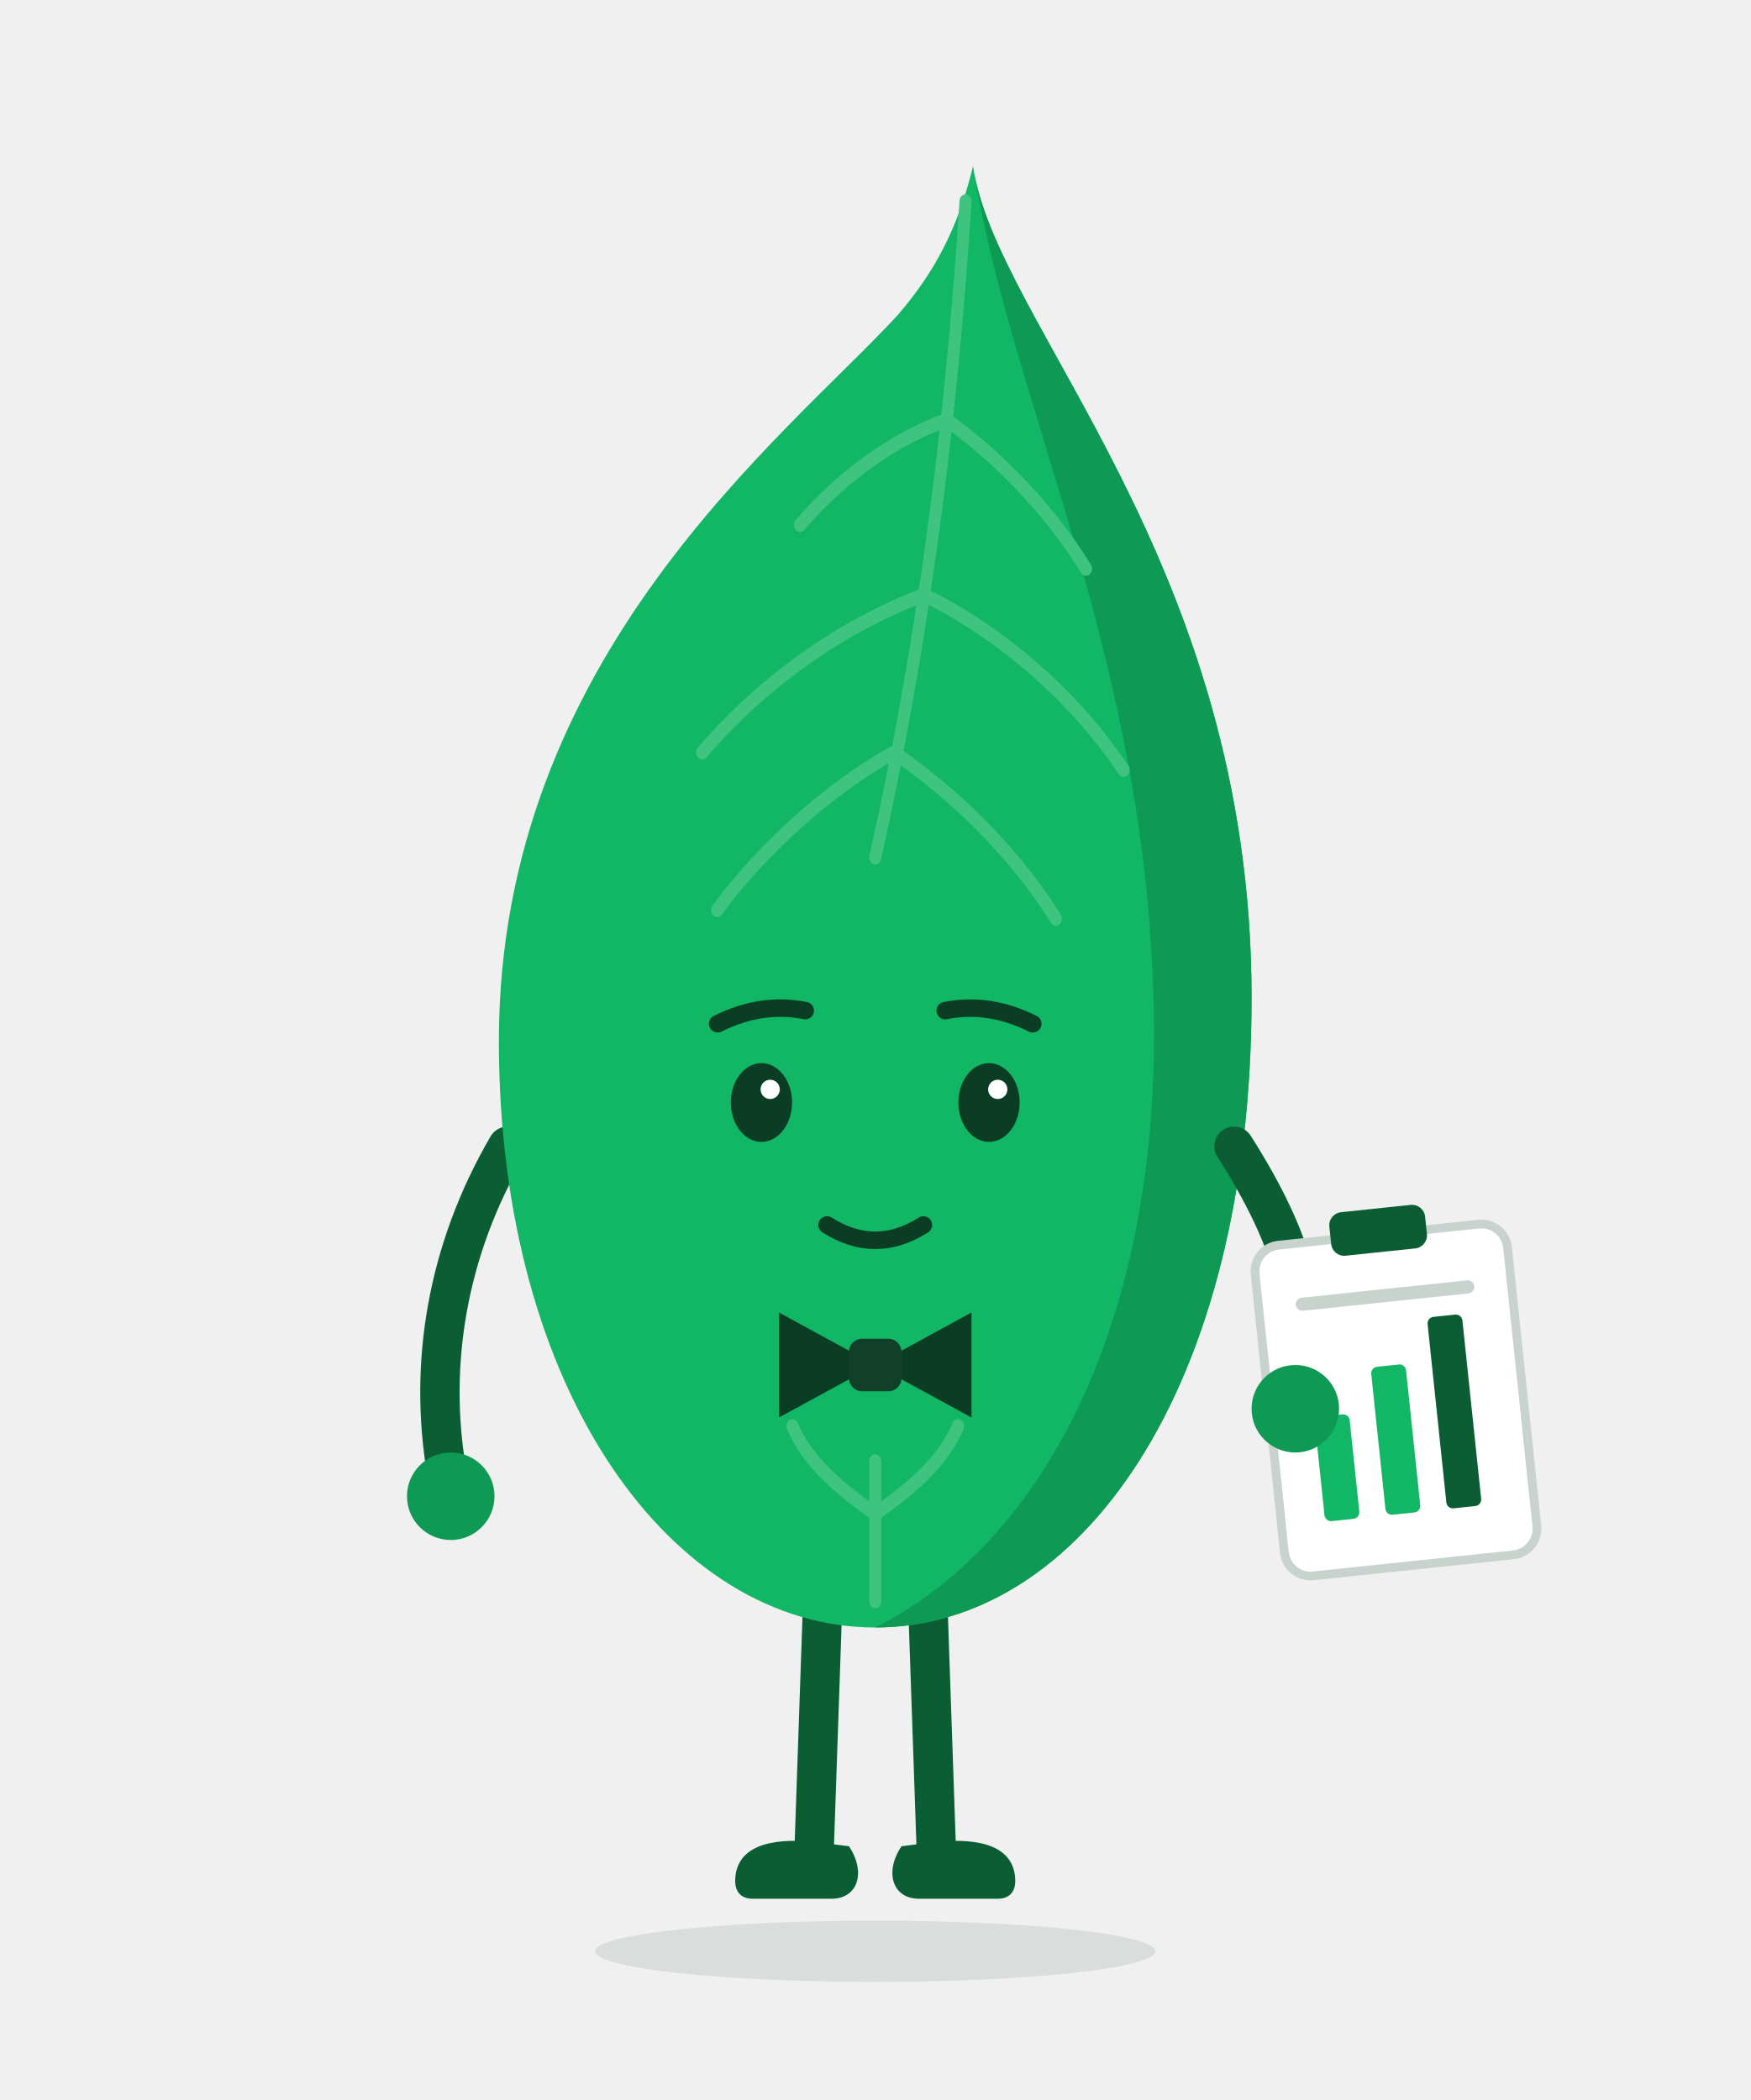
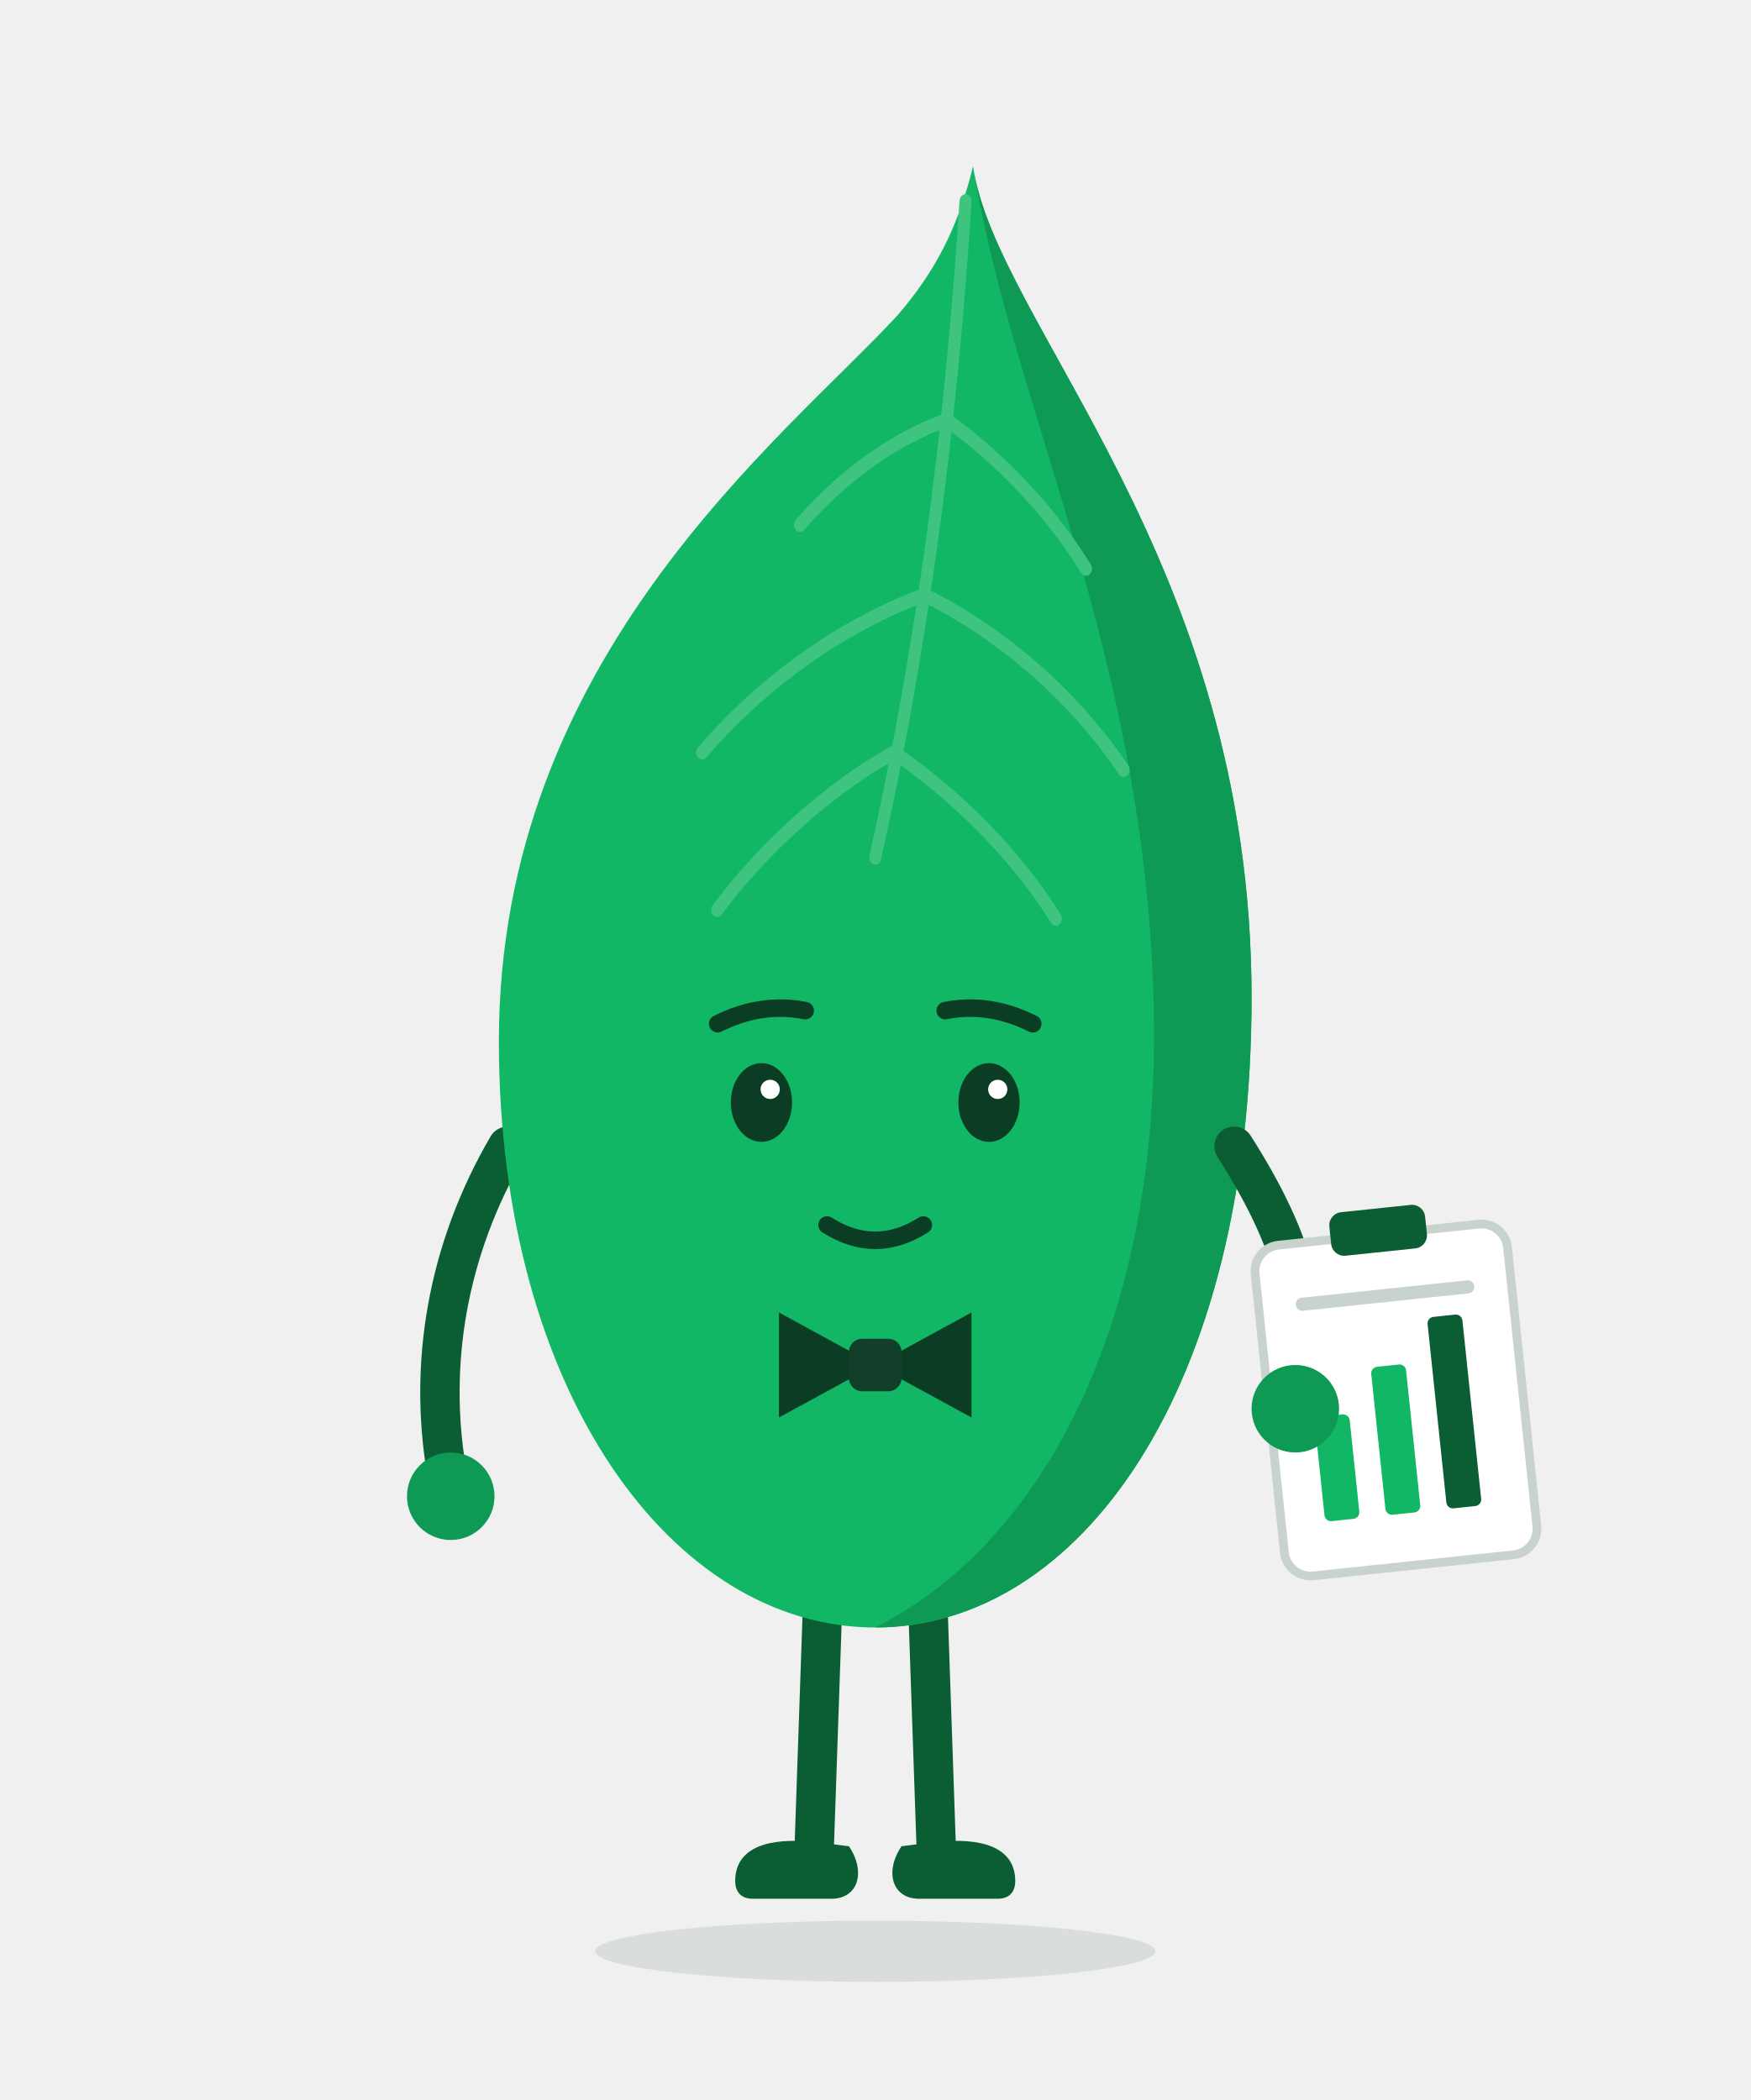
<svg xmlns="http://www.w3.org/2000/svg" viewBox="0 0 400 480" width="400" height="480" role="img" aria-labelledby="t">
  <ellipse cx="200" cy="446" rx="64" ry="7" fill="#0b3d24" opacity=".1" />
  <path d="M188 366 L186 424 M212 366 L214 424" stroke="#0b5e34" stroke-width="9" fill="none" stroke-linecap="round" stroke-linejoin="round" />
  <path d="M168 430 C168 422 176 420 186 421 L194 422 C198 428 196 434 190 434 L172 434 C169 434 168 432 168 430 Z" fill="#0b5e34" />
  <path d="M232 430 C232 422 224 420 214 421 L206 422 C202 428 204 434 210 434 L228 434 C231 434 232 432 232 430 Z" fill="#0b5e34" />
  <path d="M116 262 C102 286 98 312 102 336" stroke="#0b5e34" stroke-width="9" fill="none" stroke-linecap="round" stroke-linejoin="round" />
  <circle cx="103" cy="342" r="10" fill="#0e9a54" />
  <g transform="translate(200 0) scale(.86 1) translate(-200 0)">
    <path d="M226 38 C232 74 300 128 300 228 C300 318 254 372 200 372 C146 372 100 318 100 238 C100 150 176 100 206 72 C216 62 222 52 226 38 Z" fill="#11b764" />
    <path d="M226 38 C232 74 300 128 300 228 C300 318 254 372 200 372 C246 352 276 300 274 230 C272 150 236 92 226 38 Z" fill="#0e9a54" />
-     <path d="M224 46 C220 100 212 150 200 196 M219 96 C232 104 246 116 256 130 M219 96 C206 100 192 108 180 120 M213 136 C232 144 252 158 266 176 M213 136 C194 142 172 154 154 172 M205 172 C222 182 238 196 248 210 M205 172 C188 180 170 194 158 208 M200 366 V334 M200 346 C210 340 218 334 222 326 M200 346 C190 340 182 334 178 326" fill="none" stroke="#3fc47f" stroke-width="3.2" stroke-linecap="round" stroke-linejoin="round" />
+     <path d="M224 46 C220 100 212 150 200 196 M219 96 C232 104 246 116 256 130 M219 96 C206 100 192 108 180 120 M213 136 C232 144 252 158 266 176 M213 136 C194 142 172 154 154 172 M205 172 C222 182 238 196 248 210 M205 172 C188 180 170 194 158 208" fill="none" stroke="#3fc47f" stroke-width="3.2" stroke-linecap="round" stroke-linejoin="round" />
  </g>
  <path d="M164 234 q10 -5 20 -3 M216 231 q10 -2 20 3" fill="none" stroke="#0b3d24" stroke-width="4" stroke-linecap="round" stroke-linejoin="round" />
  <ellipse cx="174" cy="252" rx="7" ry="9" fill="#0b3d24" />
  <ellipse cx="226" cy="252" rx="7" ry="9" fill="#0b3d24" />
  <circle cx="176" cy="249" r="2.2" fill="#fff" />
  <circle cx="228" cy="249" r="2.2" fill="#fff" />
  <path d="M189 280 Q200 287 211 280" fill="none" stroke="#0b3d24" stroke-width="4" stroke-linecap="round" stroke-linejoin="round" />
  <path d="M282 262 C296 284 300 300 296 316" stroke="#0b5e34" stroke-width="9" fill="none" stroke-linecap="round" stroke-linejoin="round" />
  <g transform="rotate(-6 319 320)">
    <rect x="290" y="282" width="58" height="76" rx="6" fill="#fff" stroke="#c9d3ce" stroke-width="2" />
    <rect x="308" y="276" width="22" height="10" rx="3" fill="#0b5e34" />
    <rect x="300" y="322" width="8" height="24" rx="1.5" fill="#11b764" />
    <rect x="314" y="312" width="8" height="34" rx="1.5" fill="#11b764" />
    <rect x="328" y="302" width="8" height="44" rx="1.5" fill="#0b5e34" />
    <path d="M300 296 h38" stroke="#c9d3ce" stroke-width="3" stroke-linecap="round" stroke-linejoin="round" />
  </g>
  <circle cx="296" cy="322" r="10" fill="#0e9a54" />
  <path d="M200 312 L178 300 L178 324 Z M200 312 L222 300 L222 324 Z" fill="#0b3d24" />
  <rect x="194" y="306" width="12" height="12" rx="3" fill="#123f2a" />
</svg>
